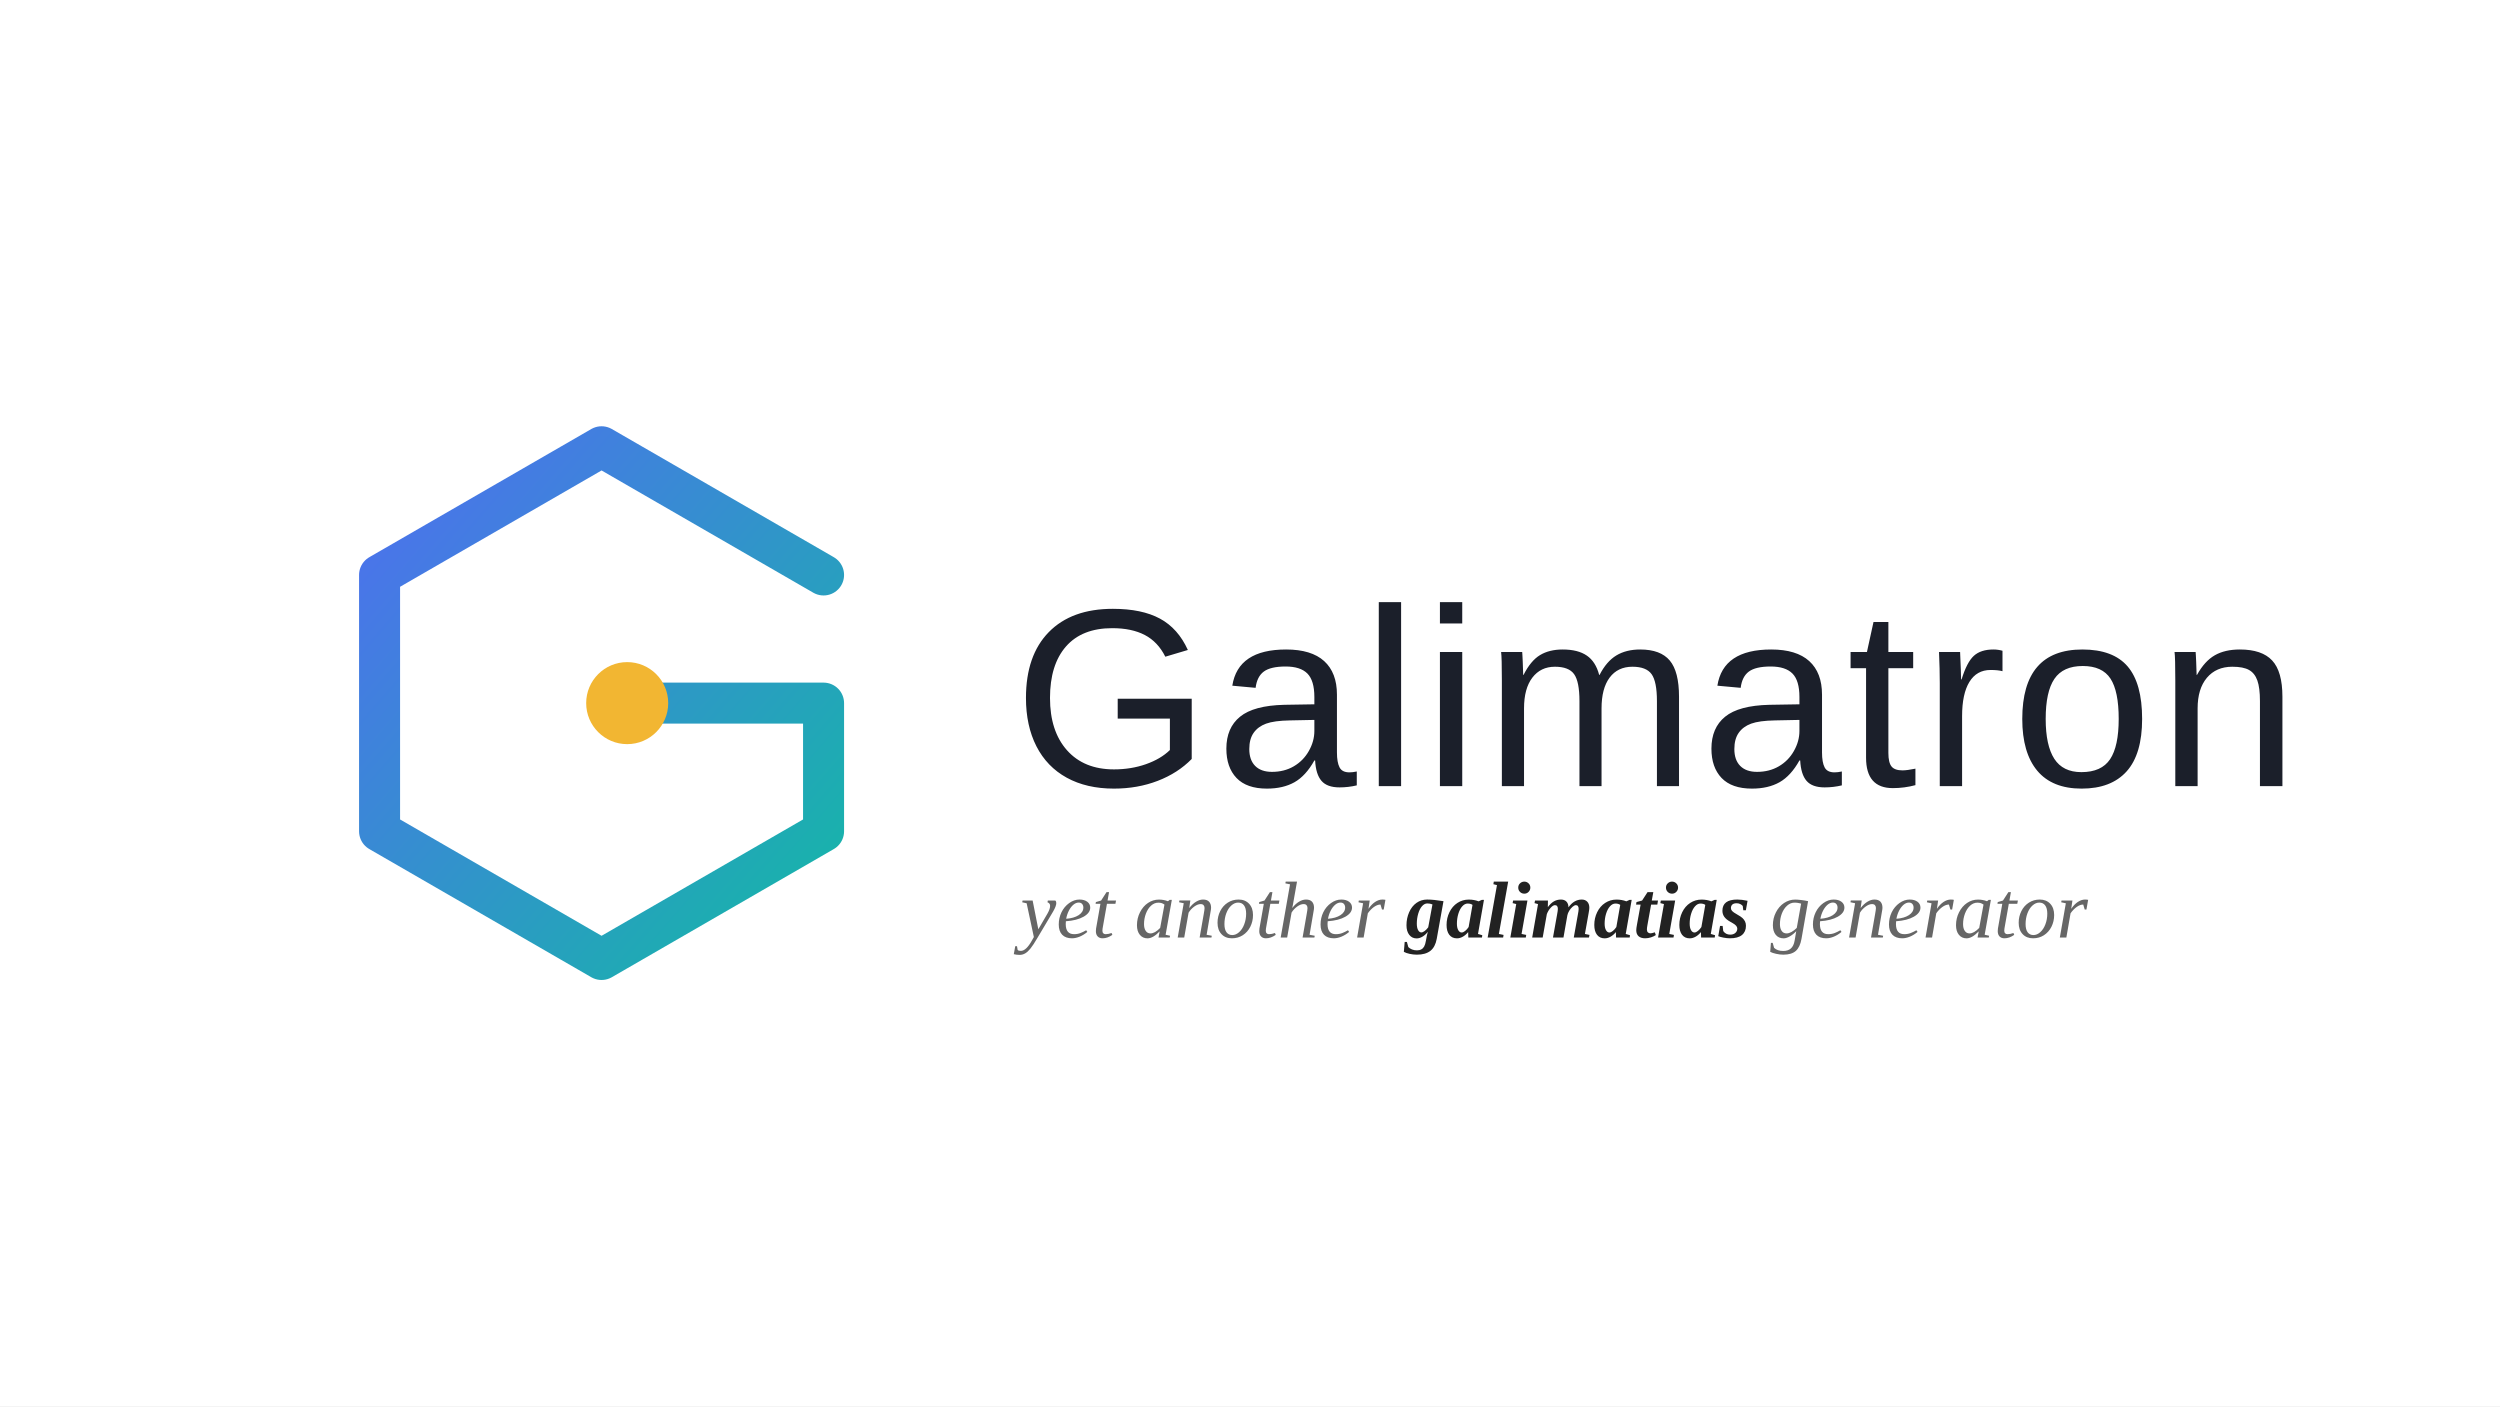
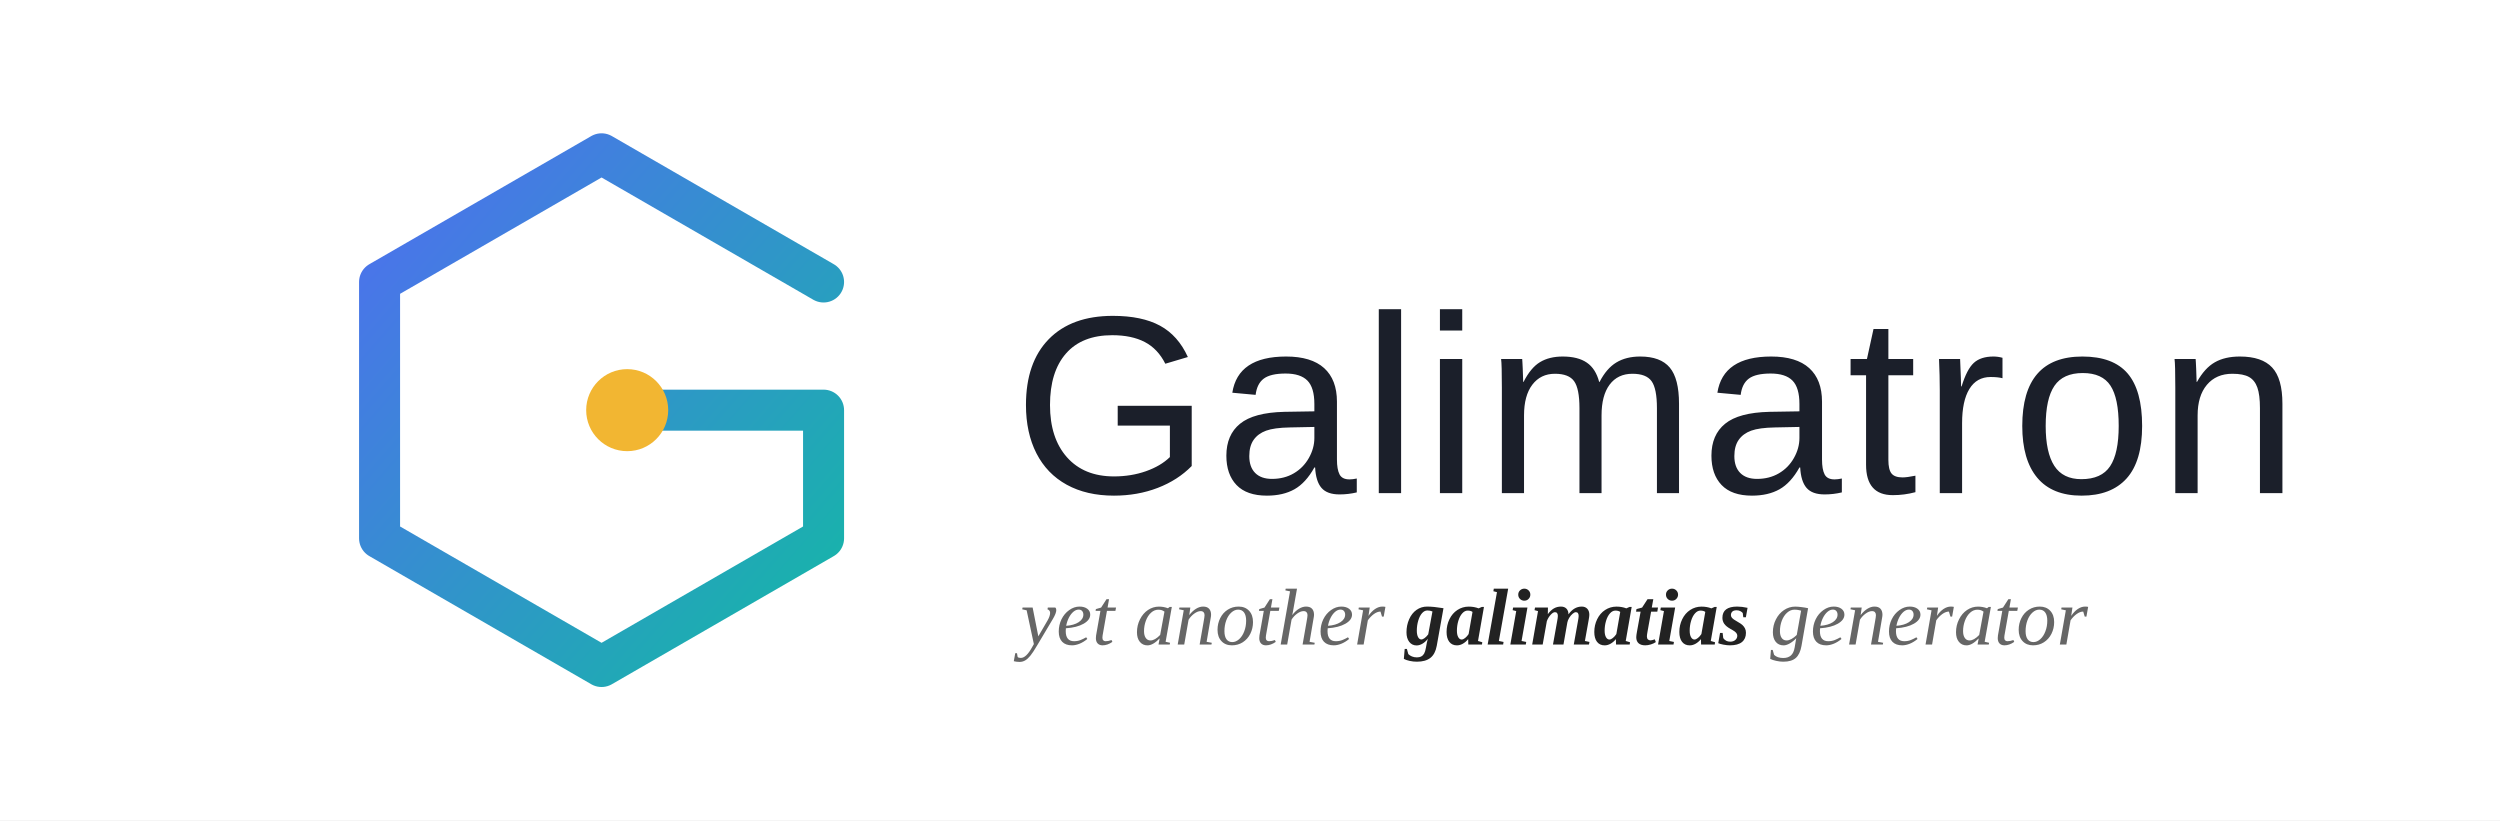
- <svg xmlns="http://www.w3.org/2000/svg" viewBox="0 0 1024 576" width="1024" height="576">
+ <svg xmlns="http://www.w3.org/2000/svg" viewBox="0 0 1024 336" width="1024" height="336">
  <defs>
    <linearGradient id="g" x1="0" y1="0" x2="1" y2="1">
      <stop offset="0" stop-color="#4F6EF0" />
      <stop offset="1" stop-color="#14B8A6" />
    </linearGradient>
  </defs>
-   <rect width="1024" height="576" fill="#FFFFFF" />
-   <g transform="translate(112 153.6) scale(1.05)">
+   <rect width="1024" height="336" fill="#FFFFFF" />
+   <g transform="translate(112 33.6) scale(1.05)">
    <path d="M214.6 78 L128 28 L41.4 78 V178 L128 228 L214.6 178 V128 H138" fill="none" stroke="url(#g)" stroke-width="16" stroke-linecap="round" stroke-linejoin="round" />
    <circle cx="138" cy="128" r="16" fill="#F2B632" />
  </g>
-   <text x="415" y="322" font-family="'Segoe UI', 'Helvetica Neue', Arial, sans-serif" font-size="104" font-weight="400" letter-spacing="2" fill="#1B1F2A">Galimatron</text>
-   <text id="slogan" x="418" y="384" font-family="Georgia, 'Times New Roman', serif" font-size="33" font-style="italic" fill="#666666">yet another <tspan font-weight="700" fill="#222222">galimatias</tspan> generator</text>
+   <text x="415" y="202" font-family="'Segoe UI', 'Helvetica Neue', Arial, sans-serif" font-size="104" font-weight="400" letter-spacing="2" fill="#1B1F2A">Galimatron</text>
+   <text id="slogan" x="418" y="264" font-family="Georgia, 'Times New Roman', serif" font-size="33" font-style="italic" fill="#666666">yet another <tspan font-weight="700" fill="#222222">galimatias</tspan> generator</text>
</svg>
